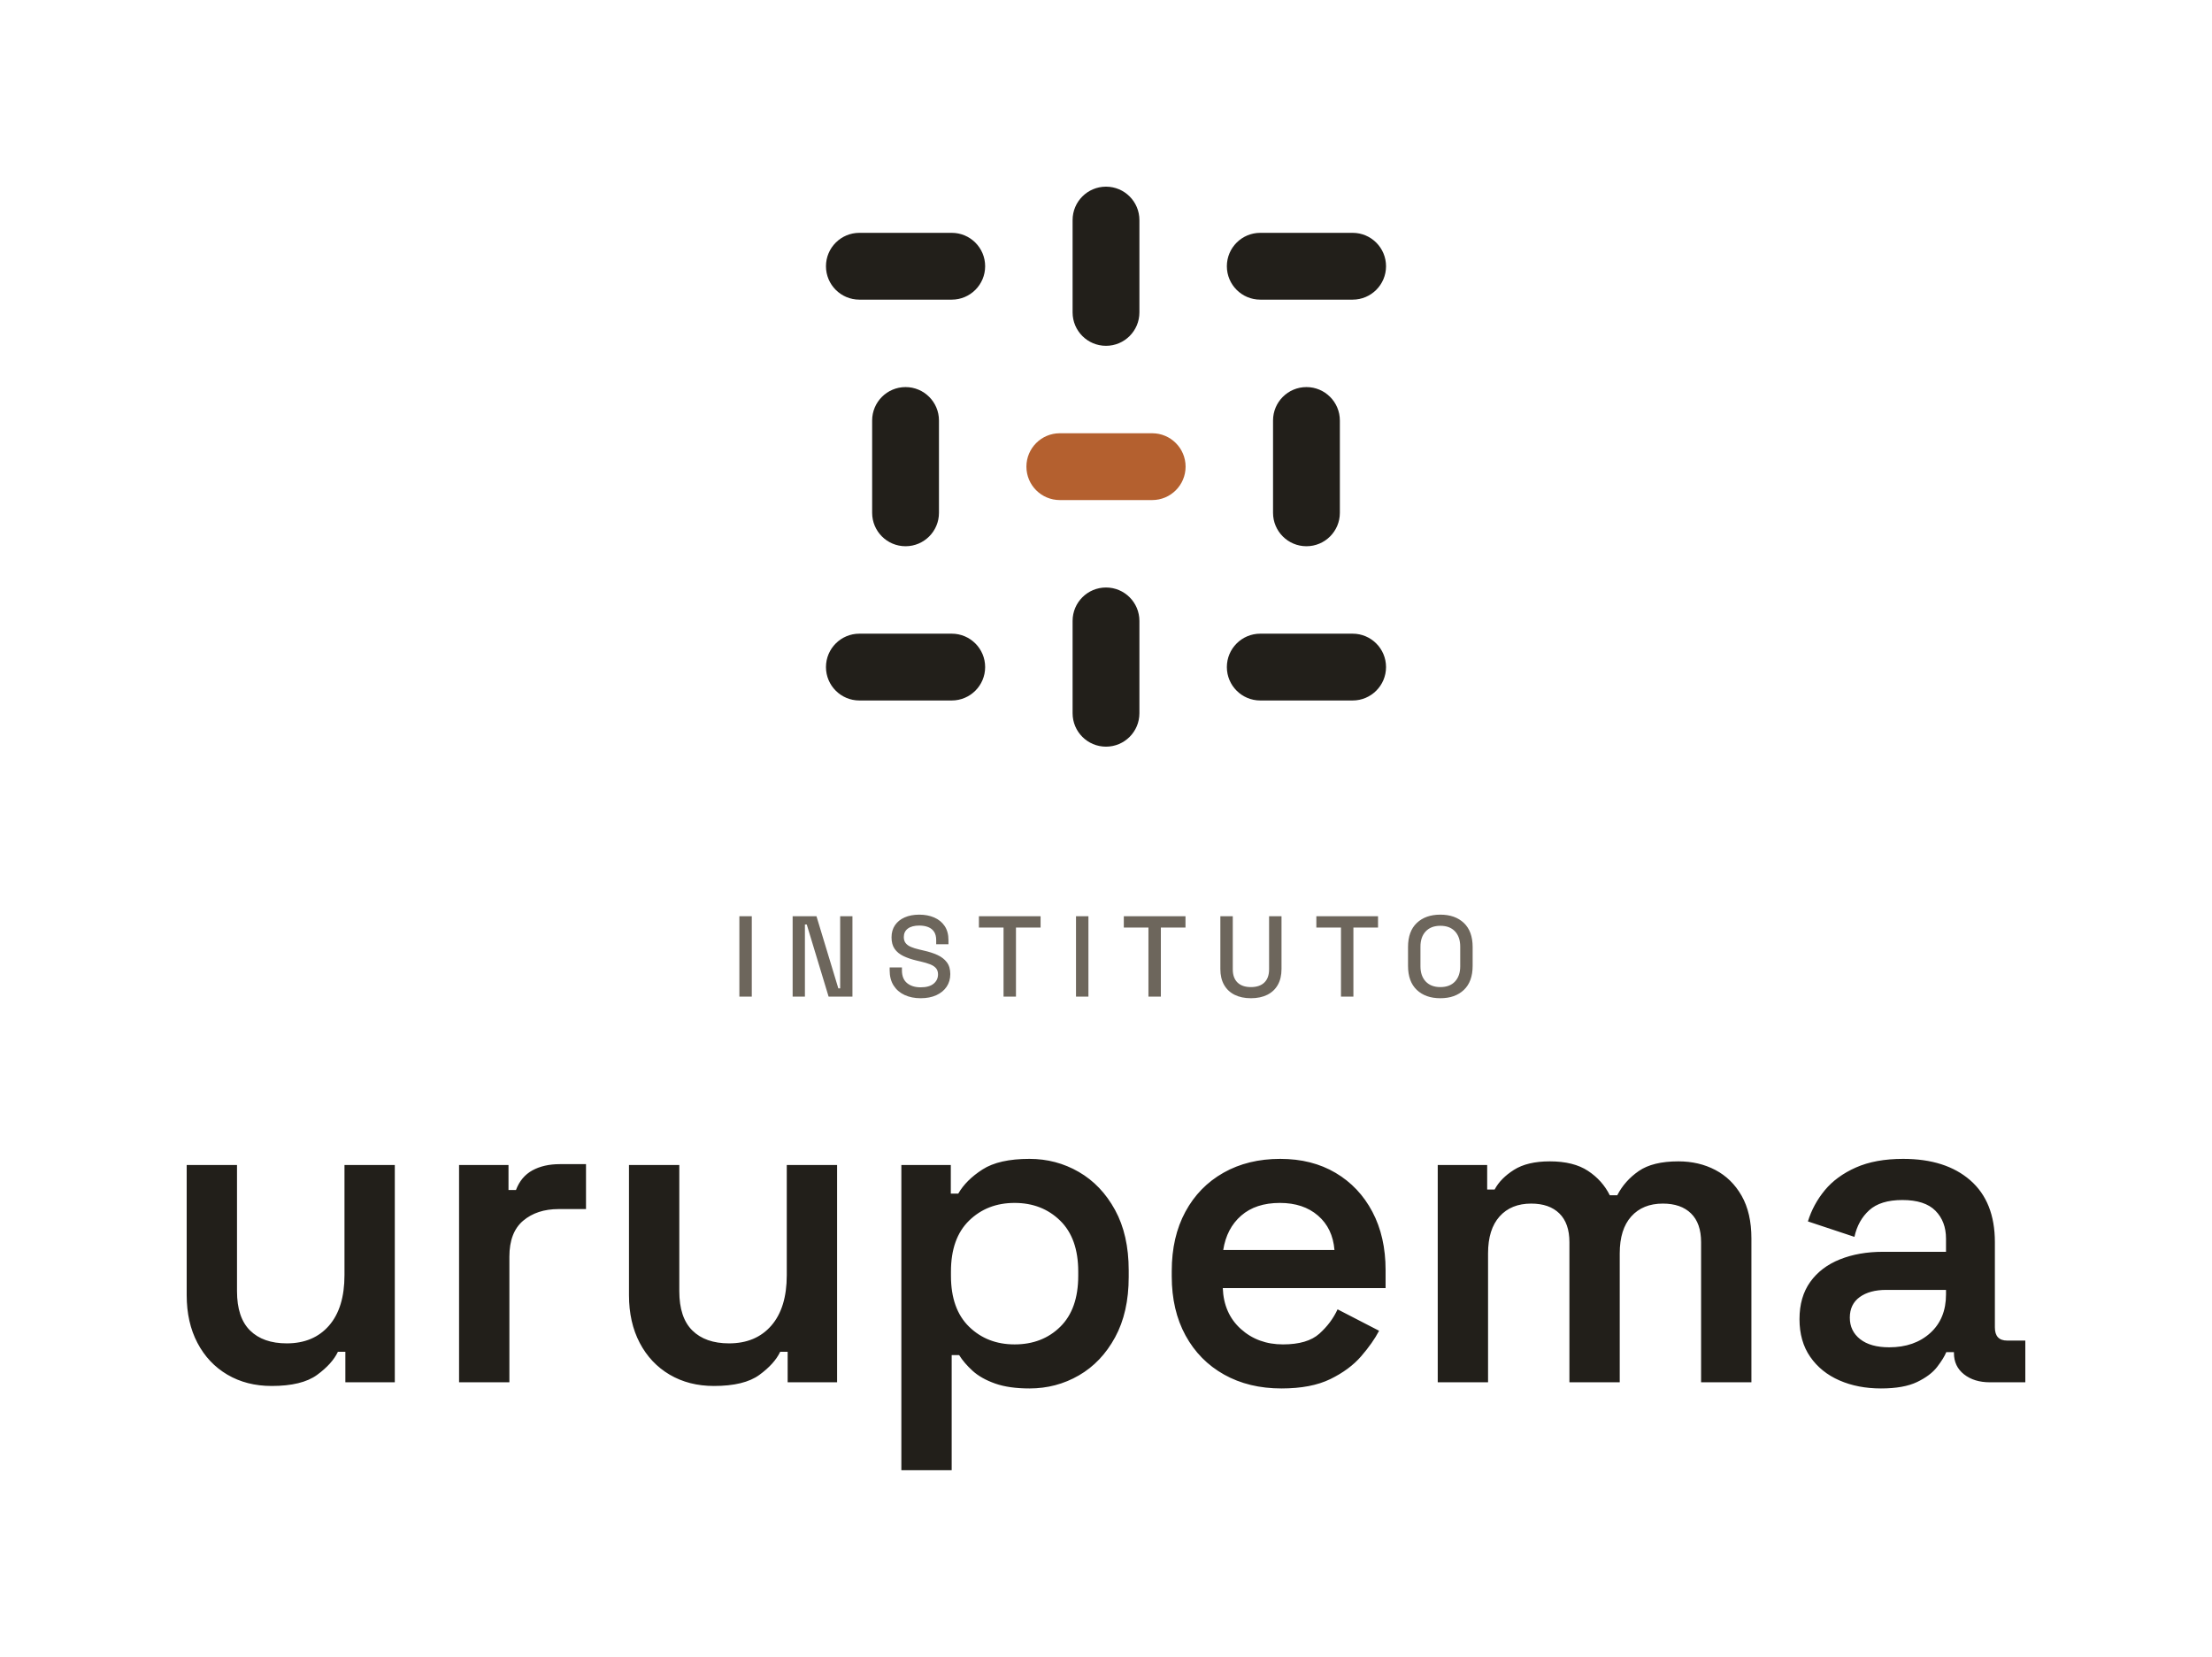
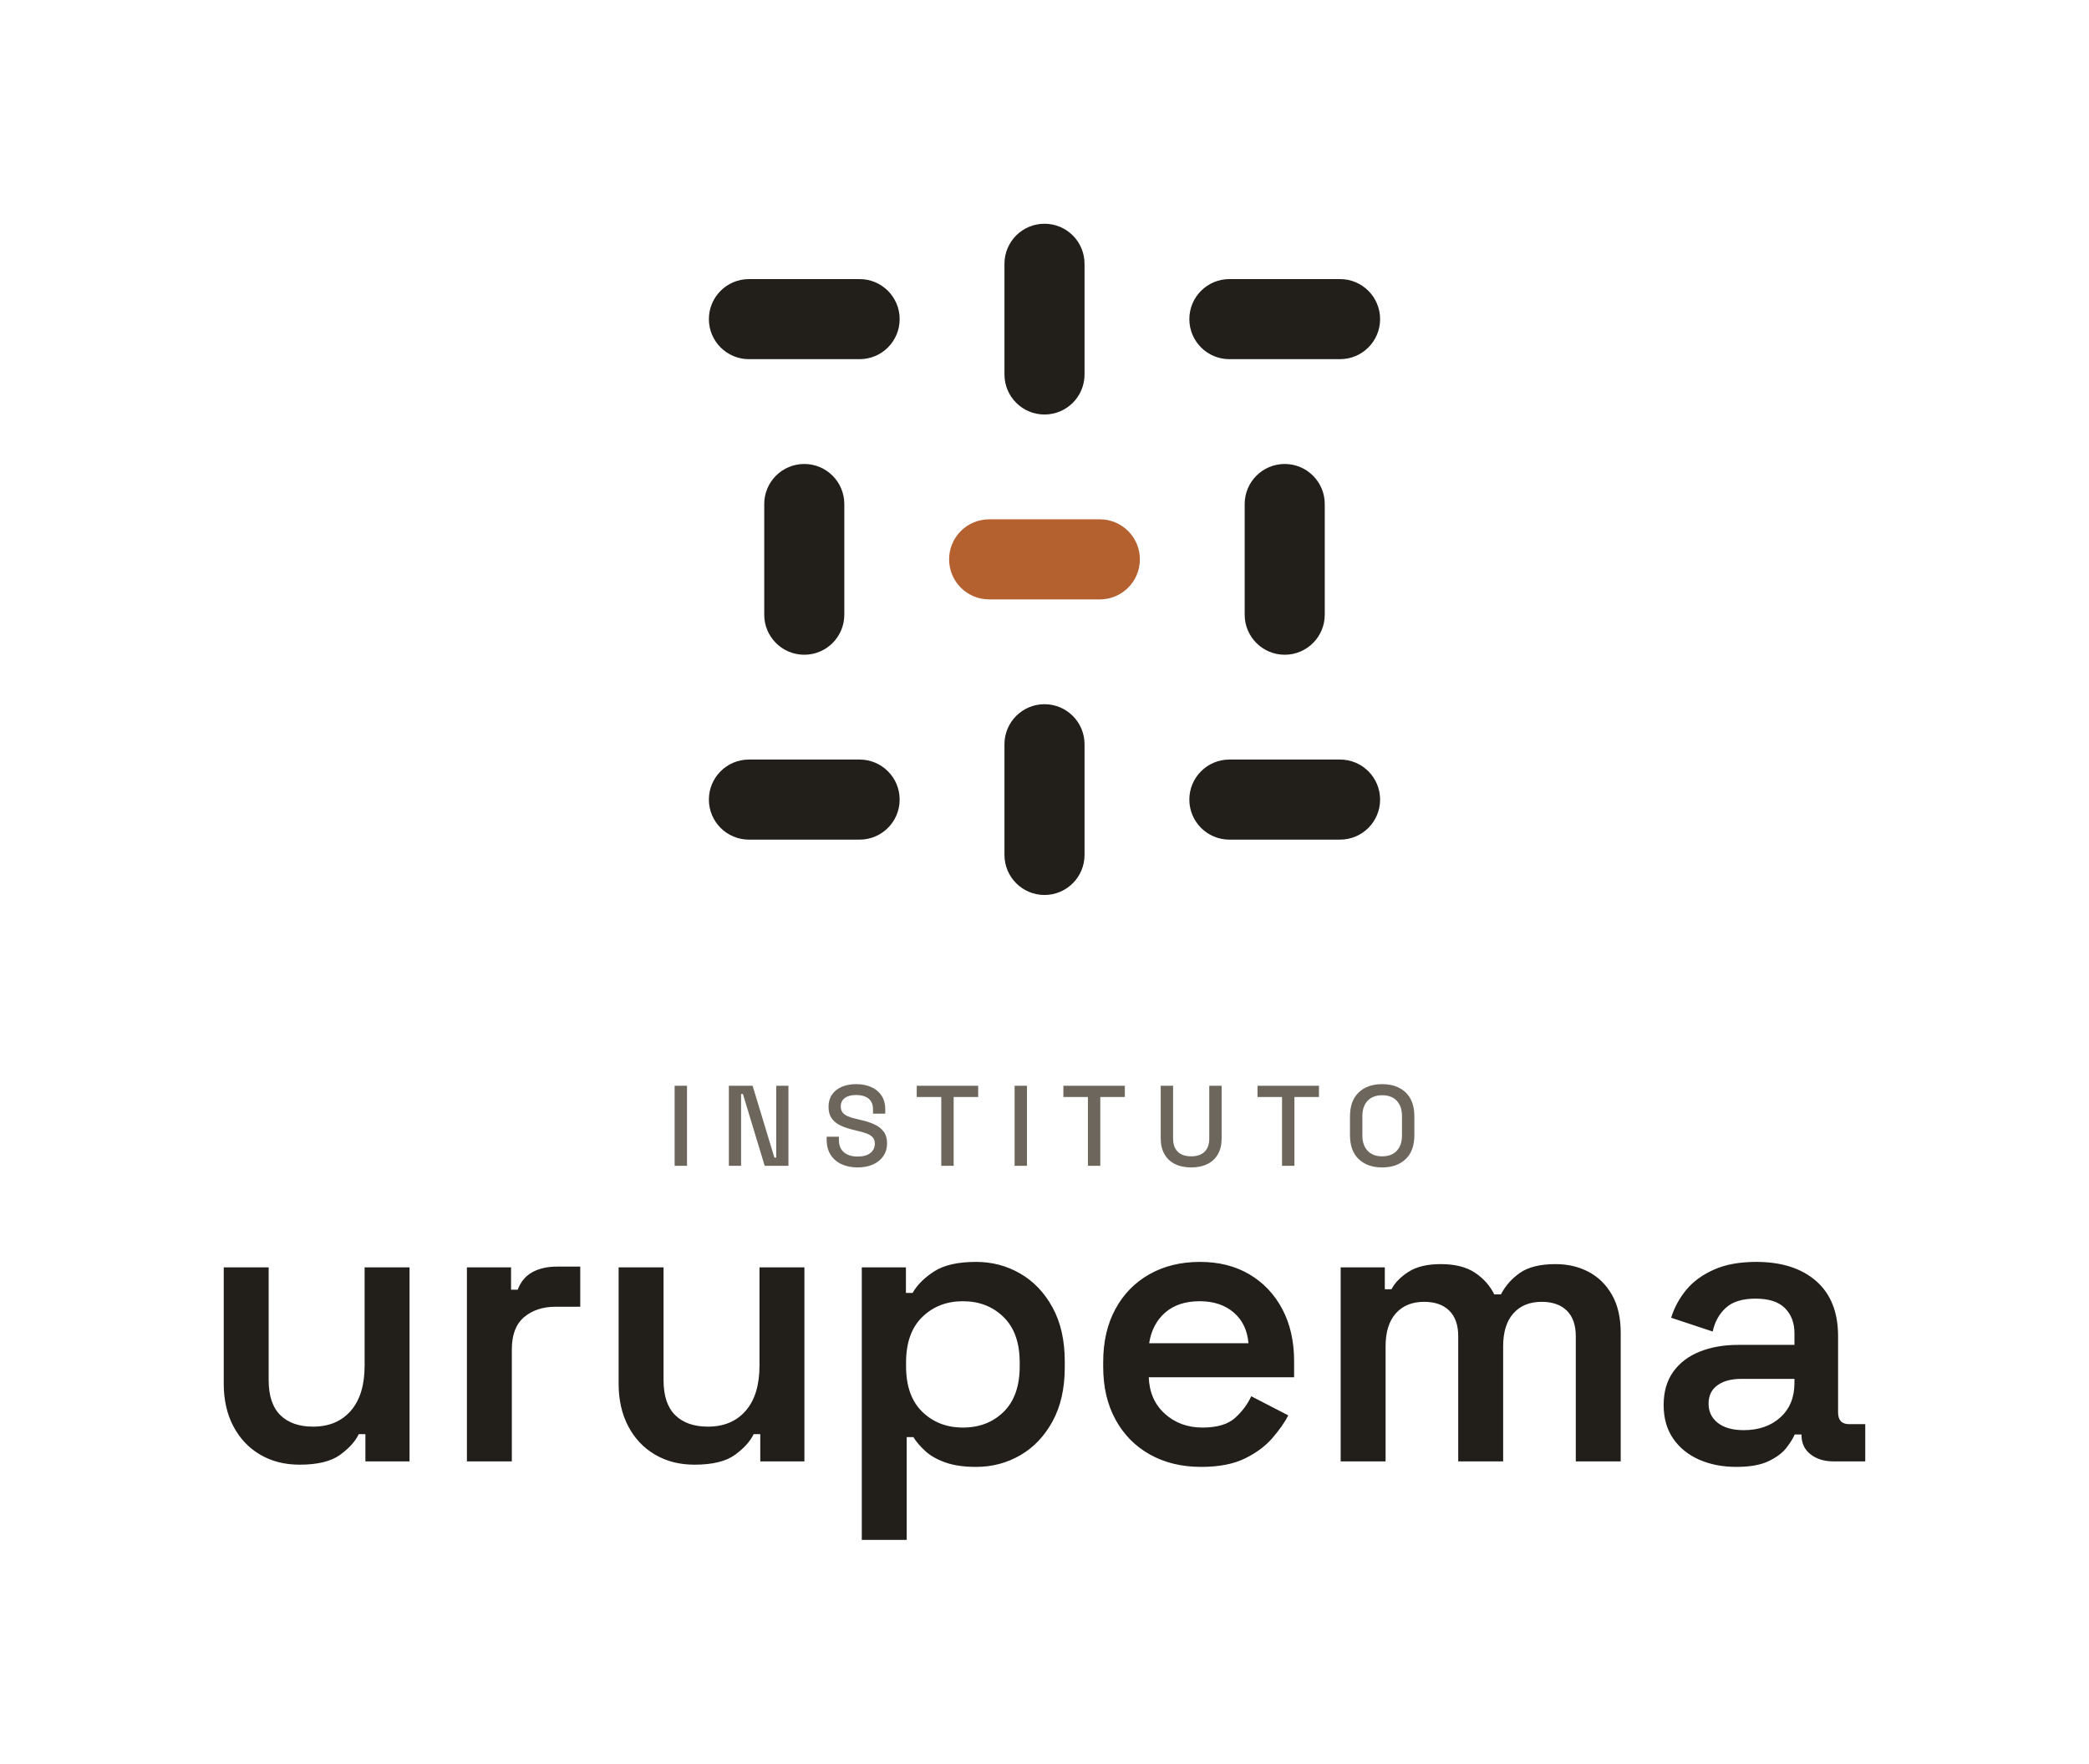
- <svg xmlns="http://www.w3.org/2000/svg" width="1125.61" height="843.25" viewBox="0 0 1125.61 843.25" role="img" aria-labelledby="t d">
-   <rect x="420.306" y="118.500" width="81.000" height="34.000" rx="17.000" fill="#221F1A" />
-   <rect x="545.806" y="95.000" width="34.000" height="81.000" rx="17.000" fill="#221F1A" />
-   <rect x="624.306" y="118.500" width="81.000" height="34.000" rx="17.000" fill="#221F1A" />
-   <rect x="443.806" y="197.000" width="34.000" height="81.000" rx="17.000" fill="#221F1A" />
-   <rect x="522.306" y="220.500" width="81.000" height="34.000" rx="17.000" fill="#B4602F" />
-   <rect x="647.806" y="197.000" width="34.000" height="81.000" rx="17.000" fill="#221F1A" />
-   <rect x="420.306" y="322.500" width="81.000" height="34.000" rx="17.000" fill="#221F1A" />
-   <rect x="545.806" y="299.000" width="34.000" height="81.000" rx="17.000" fill="#221F1A" />
-   <rect x="624.306" y="322.500" width="81.000" height="34.000" rx="17.000" fill="#221F1A" />
-   <path d="M376.238 507.215V466.318H382.559V507.215ZM403.347 507.215V466.318H415.476L426.603 503.02H427.532V466.318H433.778V507.215H421.648L410.522 470.492H409.593V507.215ZM468.497 508.033Q463.887 508.033 460.326 506.39Q456.765 504.747 454.74 501.582Q452.716 498.417 452.716 493.813V492.361H458.962V493.813Q458.962 498.189 461.578 500.336Q464.194 502.483 468.497 502.483Q472.858 502.483 475.091 500.629Q477.325 498.776 477.325 495.893Q477.325 493.933 476.279 492.728Q475.233 491.523 473.29 490.769Q471.348 490.015 468.657 489.39L466.475 488.873Q462.575 487.959 459.699 486.568Q456.823 485.178 455.247 482.912Q453.671 480.647 453.671 477.051Q453.671 473.455 455.433 470.868Q457.194 468.281 460.365 466.891Q463.536 465.5 467.795 465.5Q472.055 465.5 475.411 466.959Q478.768 468.418 480.704 471.287Q482.641 474.156 482.641 478.473V480.574H476.396V478.473Q476.396 475.83 475.316 474.204Q474.237 472.578 472.297 471.814Q470.357 471.05 467.795 471.05Q464.024 471.05 461.971 472.59Q459.917 474.129 459.917 476.899Q459.917 478.745 460.828 479.94Q461.74 481.135 463.491 481.897Q465.242 482.659 467.819 483.247L470.001 483.764Q473.974 484.637 477.022 486.026Q480.071 487.415 481.82 489.739Q483.57 492.063 483.57 495.741Q483.57 499.419 481.712 502.181Q479.854 504.943 476.47 506.488Q473.086 508.033 468.497 508.033ZM510.668 507.215V472.061H498.136V466.318H529.521V472.061H516.989V507.215ZM547.54 507.215V466.318H553.861V507.215ZM584.4 507.215V472.061H571.868V466.318H603.254V472.061H590.722V507.215ZM636.556 508.033Q631.756 508.033 628.266 506.295Q624.775 504.557 622.886 501.231Q620.997 497.905 620.997 493.191V466.318H627.319V493.342Q627.319 497.695 629.717 500.031Q632.116 502.366 636.556 502.366Q640.996 502.366 643.395 500.031Q645.793 497.695 645.793 493.342V466.318H652.115V493.191Q652.115 497.905 650.236 501.231Q648.358 504.557 644.857 506.295Q641.356 508.033 636.556 508.033ZM682.379 507.215V472.061H669.847V466.318H701.233V472.061H688.7V507.215ZM732.937 508.033Q725.409 508.033 720.954 503.798Q716.499 499.562 716.499 491.572V481.961Q716.499 473.972 720.954 469.736Q725.409 465.5 732.937 465.5Q740.465 465.5 744.92 469.736Q749.375 473.972 749.375 481.961V491.572Q749.375 499.562 744.92 503.798Q740.465 508.033 732.937 508.033ZM732.937 502.366Q737.751 502.366 740.402 499.527Q743.053 496.687 743.053 491.765V481.768Q743.053 476.846 740.402 474.007Q737.751 471.167 732.937 471.167Q728.181 471.167 725.501 474.007Q722.821 476.846 722.821 481.768V491.765Q722.821 496.687 725.501 499.527Q728.181 502.366 732.937 502.366Z" fill="#6D665C" />
-   <path d="M138.218 705.368Q125.477 705.368 115.706 699.616Q105.935 693.863 100.467 683.446Q95.0 673.029 95.0 659.146V592.924H120.606V657.144Q120.606 670.573 127.247 677.131Q133.889 683.689 145.925 683.689Q159.567 683.689 167.431 674.645Q175.295 665.601 175.295 648.95V592.924H200.9V703.5H175.742V687.979H171.95Q169.031 694.12 161.334 699.744Q153.638 705.368 138.218 705.368ZM233.603 703.5V592.924H258.761V605.648H262.553Q265.132 598.819 270.915 595.648Q276.698 592.476 284.892 592.476H298.198V615.341H284.249Q273.236 615.341 266.223 621.262Q259.209 627.182 259.209 639.548V703.5ZM363.285 705.368Q350.544 705.368 340.773 699.616Q331.002 693.863 325.535 683.446Q320.067 673.029 320.067 659.146V592.924H345.673V657.144Q345.673 670.573 352.315 677.131Q358.956 683.689 370.993 683.689Q384.634 683.689 392.498 674.645Q400.362 665.601 400.362 648.95V592.924H425.968V703.5H400.81V687.979H397.017Q394.098 694.12 386.402 699.744Q378.706 705.368 363.285 705.368ZM458.671 748.245V592.924H483.829V607.483H487.621Q491.581 600.564 499.968 595.178Q508.354 589.792 523.853 589.792Q537.472 589.792 548.96 596.431Q560.449 603.07 567.404 615.783Q574.359 628.496 574.359 646.5V649.923Q574.359 667.889 567.423 680.621Q560.488 693.354 549 699.993Q537.511 706.632 523.853 706.632Q513.472 706.632 506.374 704.126Q499.277 701.621 494.942 697.675Q490.608 693.729 488.068 689.651H484.276V748.245ZM516.291 684.215Q530.43 684.215 539.553 675.218Q548.675 666.222 548.675 649.291V647.132Q548.675 630.202 539.46 621.206Q530.246 612.209 516.291 612.209Q502.375 612.209 493.141 621.206Q483.907 630.202 483.907 647.132V649.291Q483.907 666.222 493.141 675.218Q502.375 684.215 516.291 684.215ZM652.114 706.632Q635.52 706.632 622.918 699.585Q610.317 692.537 603.289 679.693Q596.261 666.848 596.261 649.554V646.87Q596.261 629.536 603.197 616.711Q610.132 603.886 622.602 596.839Q635.072 589.792 651.471 589.792Q667.607 589.792 679.63 596.906Q691.652 604.021 698.364 616.728Q705.076 629.436 705.076 646.361V655.55H622.236Q622.723 668.526 631.423 676.37Q640.123 684.215 652.853 684.215Q665.297 684.215 671.38 678.756Q677.462 673.297 680.645 666.367L701.77 677.274Q698.599 683.365 692.67 690.228Q686.741 697.09 676.976 701.861Q667.21 706.632 652.114 706.632ZM622.46 636.164H679.062Q678.167 625.135 670.697 618.672Q663.228 612.209 651.287 612.209Q639.015 612.209 631.599 618.672Q624.183 625.135 622.46 636.164ZM731.615 703.5V592.924H756.773V605.397H760.565Q763.552 599.725 770.381 595.39Q777.21 591.056 788.643 591.056Q800.735 591.056 808.07 595.897Q815.406 600.737 819.17 608.316H822.962Q826.765 600.922 833.897 595.989Q841.028 591.056 854.093 591.056Q864.541 591.056 872.911 595.458Q881.282 599.859 886.257 608.579Q891.232 617.299 891.232 630.292V703.5H865.626V632.188Q865.626 622.584 860.517 617.567Q855.408 612.55 846.162 612.55Q835.955 612.55 830.091 619.094Q824.226 625.638 824.226 637.87V703.5H798.621V632.188Q798.621 622.584 793.511 617.567Q788.402 612.55 779.157 612.55Q768.949 612.55 763.085 619.094Q757.221 625.638 757.221 637.87V703.5ZM957.158 706.632Q945.379 706.632 936.002 702.532Q926.625 698.433 921.163 690.549Q915.702 682.666 915.702 671.373Q915.702 660.041 921.163 652.421Q926.625 644.8 936.259 640.944Q945.893 637.087 958.187 637.087H990.258V630.392Q990.258 621.622 984.866 616.177Q979.474 610.733 968.07 610.733Q956.889 610.733 951.176 615.934Q945.463 621.136 943.662 629.486L919.98 621.622Q922.665 612.925 928.574 605.76Q934.483 598.595 944.38 594.194Q954.277 589.792 968.439 589.792Q990.129 589.792 1002.627 600.715Q1015.125 611.638 1015.125 632.171V675.557Q1015.125 682.268 1021.389 682.268H1030.612V703.5H1012.603Q1004.56 703.5 999.425 699.453Q994.291 695.407 994.291 688.617V688.158H990.392Q989.145 691.234 985.758 695.656Q982.372 700.077 975.542 703.355Q968.713 706.632 957.158 706.632ZM961.375 685.691Q974.172 685.691 982.215 678.426Q990.258 671.161 990.258 658.789V656.473H959.887Q951.391 656.473 946.349 660.123Q941.307 663.772 941.307 670.596Q941.307 677.419 946.573 681.555Q951.839 685.691 961.375 685.691Z" fill="#221F1A" />
+ <svg xmlns="http://www.w3.org/2000/svg" width="887.00" height="748.83" viewBox="0 0 887.00 748.83" role="img" aria-labelledby="t d">
+   <rect x="300.998" y="118.500" width="81.000" height="34.000" rx="17.000" fill="#221F1A" />
+   <rect x="426.498" y="95.000" width="34.000" height="81.000" rx="17.000" fill="#221F1A" />
+   <rect x="504.998" y="118.500" width="81.000" height="34.000" rx="17.000" fill="#221F1A" />
+   <rect x="324.498" y="197.000" width="34.000" height="81.000" rx="17.000" fill="#221F1A" />
+   <rect x="402.998" y="220.500" width="81.000" height="34.000" rx="17.000" fill="#B4602F" />
+   <rect x="528.498" y="197.000" width="34.000" height="81.000" rx="17.000" fill="#221F1A" />
+   <rect x="300.998" y="322.500" width="81.000" height="34.000" rx="17.000" fill="#221F1A" />
+   <rect x="426.498" y="299.000" width="34.000" height="81.000" rx="17.000" fill="#221F1A" />
+   <rect x="504.998" y="322.500" width="81.000" height="34.000" rx="17.000" fill="#221F1A" />
+   <path d="M286.452 495.0V461.0H291.707V495.0ZM309.475 495.0V461.0H319.558L328.809 491.513H329.581V461.0H334.773V495.0H324.69L315.439 464.47H314.667V495.0ZM364.123 495.68Q360.29 495.68 357.33 494.314Q354.369 492.948 352.686 490.316Q351.003 487.685 351.003 483.858V482.651H356.196V483.858Q356.196 487.496 358.37 489.281Q360.545 491.066 364.123 491.066Q367.748 491.066 369.605 489.525Q371.462 487.984 371.462 485.587Q371.462 483.957 370.592 482.956Q369.723 481.954 368.108 481.327Q366.493 480.701 364.256 480.181L362.442 479.751Q359.2 478.991 356.809 477.835Q354.418 476.679 353.108 474.796Q351.797 472.912 351.797 469.923Q351.797 466.933 353.262 464.783Q354.726 462.632 357.363 461.476Q359.999 460.32 363.54 460.32Q367.081 460.32 369.871 461.533Q372.661 462.746 374.272 465.131Q375.882 467.516 375.882 471.105V472.851H370.689V471.105Q370.689 468.907 369.792 467.556Q368.895 466.204 367.282 465.569Q365.669 464.934 363.54 464.934Q360.404 464.934 358.697 466.214Q356.99 467.494 356.99 469.796Q356.99 471.331 357.748 472.324Q358.505 473.318 359.961 473.952Q361.417 474.585 363.559 475.074L365.373 475.503Q368.676 476.23 371.21 477.384Q373.745 478.539 375.199 480.471Q376.654 482.403 376.654 485.461Q376.654 488.518 375.109 490.814Q373.565 493.111 370.751 494.395Q367.938 495.68 364.123 495.68ZM399.667 495.0V465.775H389.249V461.0H415.341V465.775H404.923V495.0ZM430.806 495.0V461.0H436.062V495.0ZM461.936 495.0V465.775H451.517V461.0H477.61V465.775H467.191V495.0ZM505.781 495.68Q501.791 495.68 498.889 494.235Q495.987 492.79 494.417 490.025Q492.846 487.26 492.846 483.34V461.0H498.102V483.467Q498.102 487.085 500.096 489.027Q502.09 490.969 505.781 490.969Q509.472 490.969 511.466 489.027Q513.46 487.085 513.46 483.467V461.0H518.716V483.34Q518.716 487.26 517.154 490.025Q515.593 492.79 512.682 494.235Q509.771 495.68 505.781 495.68ZM544.361 495.0V465.775H533.943V461.0H560.035V465.775H549.617V495.0ZM586.878 495.68Q580.62 495.68 576.916 492.159Q573.213 488.637 573.213 481.995V474.005Q573.213 467.363 576.916 463.841Q580.62 460.32 586.878 460.32Q593.137 460.32 596.84 463.841Q600.544 467.363 600.544 474.005V481.995Q600.544 488.637 596.84 492.159Q593.137 495.68 586.878 495.68ZM586.878 490.969Q590.881 490.969 593.085 488.608Q595.288 486.247 595.288 482.155V473.845Q595.288 469.753 593.085 467.392Q590.881 465.031 586.878 465.031Q582.925 465.031 580.696 467.392Q578.468 469.753 578.468 473.845V482.155Q578.468 486.247 580.696 488.608Q582.925 490.969 586.878 490.969Z" fill="#6D665C" />
+   <path d="M127.196 621.892Q117.704 621.892 110.425 617.606Q103.146 613.321 99.073 605.56Q95.0 597.8 95.0 587.458V538.125H114.075V585.967Q114.075 595.971 119.023 600.856Q123.971 605.742 132.938 605.742Q143.1 605.742 148.958 599.004Q154.817 592.267 154.817 579.862V538.125H173.892V620.5H155.15V608.938H152.325Q150.15 613.513 144.417 617.702Q138.683 621.892 127.196 621.892ZM198.254 620.5V538.125H216.996V547.604H219.821Q221.742 542.517 226.05 540.154Q230.358 537.792 236.463 537.792H246.375V554.825H235.983Q227.779 554.825 222.554 559.235Q217.329 563.646 217.329 572.858V620.5ZM294.862 621.892Q285.371 621.892 278.092 617.606Q270.812 613.321 266.74 605.56Q262.667 597.8 262.667 587.458V538.125H281.742V585.967Q281.742 595.971 286.69 600.856Q291.638 605.742 300.604 605.742Q310.767 605.742 316.625 599.004Q322.483 592.267 322.483 579.862V538.125H341.558V620.5H322.817V608.938H319.992Q317.817 613.513 312.083 617.702Q306.35 621.892 294.862 621.892ZM365.921 653.833V538.125H384.663V548.971H387.488Q390.438 543.817 396.686 539.804Q402.933 535.792 414.479 535.792Q424.625 535.792 433.183 540.737Q441.742 545.683 446.923 555.154Q452.104 564.625 452.104 578.037V580.587Q452.104 593.971 446.938 603.456Q441.771 612.942 433.213 617.888Q424.654 622.833 414.479 622.833Q406.746 622.833 401.458 620.967Q396.171 619.1 392.942 616.16Q389.713 613.221 387.821 610.183H384.996V653.833ZM408.846 606.133Q419.379 606.133 426.175 599.431Q432.971 592.729 432.971 580.117V578.508Q432.971 565.896 426.106 559.194Q419.242 552.492 408.846 552.492Q398.479 552.492 391.6 559.194Q384.721 565.896 384.721 578.508V580.117Q384.721 592.729 391.6 599.431Q398.479 606.133 408.846 606.133ZM510.029 622.833Q497.667 622.833 488.279 617.583Q478.892 612.333 473.656 602.765Q468.421 593.196 468.421 580.312V578.312Q468.421 565.4 473.587 555.846Q478.754 546.292 488.044 541.042Q497.333 535.792 509.55 535.792Q521.571 535.792 530.527 541.092Q539.483 546.392 544.483 555.858Q549.483 565.325 549.483 577.933V584.779H487.771Q488.133 594.446 494.615 600.29Q501.096 606.133 510.579 606.133Q519.85 606.133 524.381 602.067Q528.912 598 531.283 592.837L547.021 600.963Q544.658 605.5 540.242 610.612Q535.825 615.725 528.55 619.279Q521.275 622.833 510.029 622.833ZM487.938 570.337H530.104Q529.437 562.121 523.873 557.306Q518.308 552.492 509.413 552.492Q500.271 552.492 494.746 557.306Q489.221 562.121 487.938 570.337ZM569.254 620.5V538.125H587.996V547.417H590.821Q593.046 543.192 598.133 539.962Q603.221 536.733 611.738 536.733Q620.746 536.733 626.21 540.34Q631.675 543.946 634.479 549.592H637.304Q640.138 544.083 645.45 540.408Q650.763 536.733 660.496 536.733Q668.279 536.733 674.515 540.012Q680.75 543.292 684.456 549.787Q688.163 556.283 688.163 565.963V620.5H669.087V567.375Q669.087 560.221 665.281 556.483Q661.475 552.746 654.587 552.746Q646.983 552.746 642.615 557.621Q638.246 562.496 638.246 571.608V620.5H619.171V567.375Q619.171 560.221 615.365 556.483Q611.558 552.746 604.671 552.746Q597.067 552.746 592.698 557.621Q588.329 562.496 588.329 571.608V620.5ZM737.275 622.833Q728.5 622.833 721.515 619.779Q714.529 616.725 710.46 610.852Q706.392 604.979 706.392 596.567Q706.392 588.125 710.46 582.448Q714.529 576.771 721.706 573.898Q728.883 571.025 738.042 571.025H761.933V566.037Q761.933 559.504 757.917 555.448Q753.9 551.392 745.404 551.392Q737.075 551.392 732.819 555.267Q728.563 559.142 727.221 565.362L709.579 559.504Q711.579 553.025 715.981 547.687Q720.383 542.35 727.756 539.071Q735.129 535.792 745.679 535.792Q761.838 535.792 771.148 543.929Q780.458 552.067 780.458 567.362V599.683Q780.458 604.683 785.125 604.683H791.996V620.5H778.579Q772.587 620.5 768.762 617.485Q764.937 614.471 764.937 609.413V609.071H762.033Q761.104 611.362 758.581 614.656Q756.058 617.95 750.971 620.392Q745.883 622.833 737.275 622.833ZM740.417 607.233Q749.95 607.233 755.942 601.821Q761.933 596.408 761.933 587.192V585.467H739.308Q732.979 585.467 729.223 588.185Q725.467 590.904 725.467 595.987Q725.467 601.071 729.39 604.152Q733.313 607.233 740.417 607.233Z" fill="#221F1A" />
</svg>
